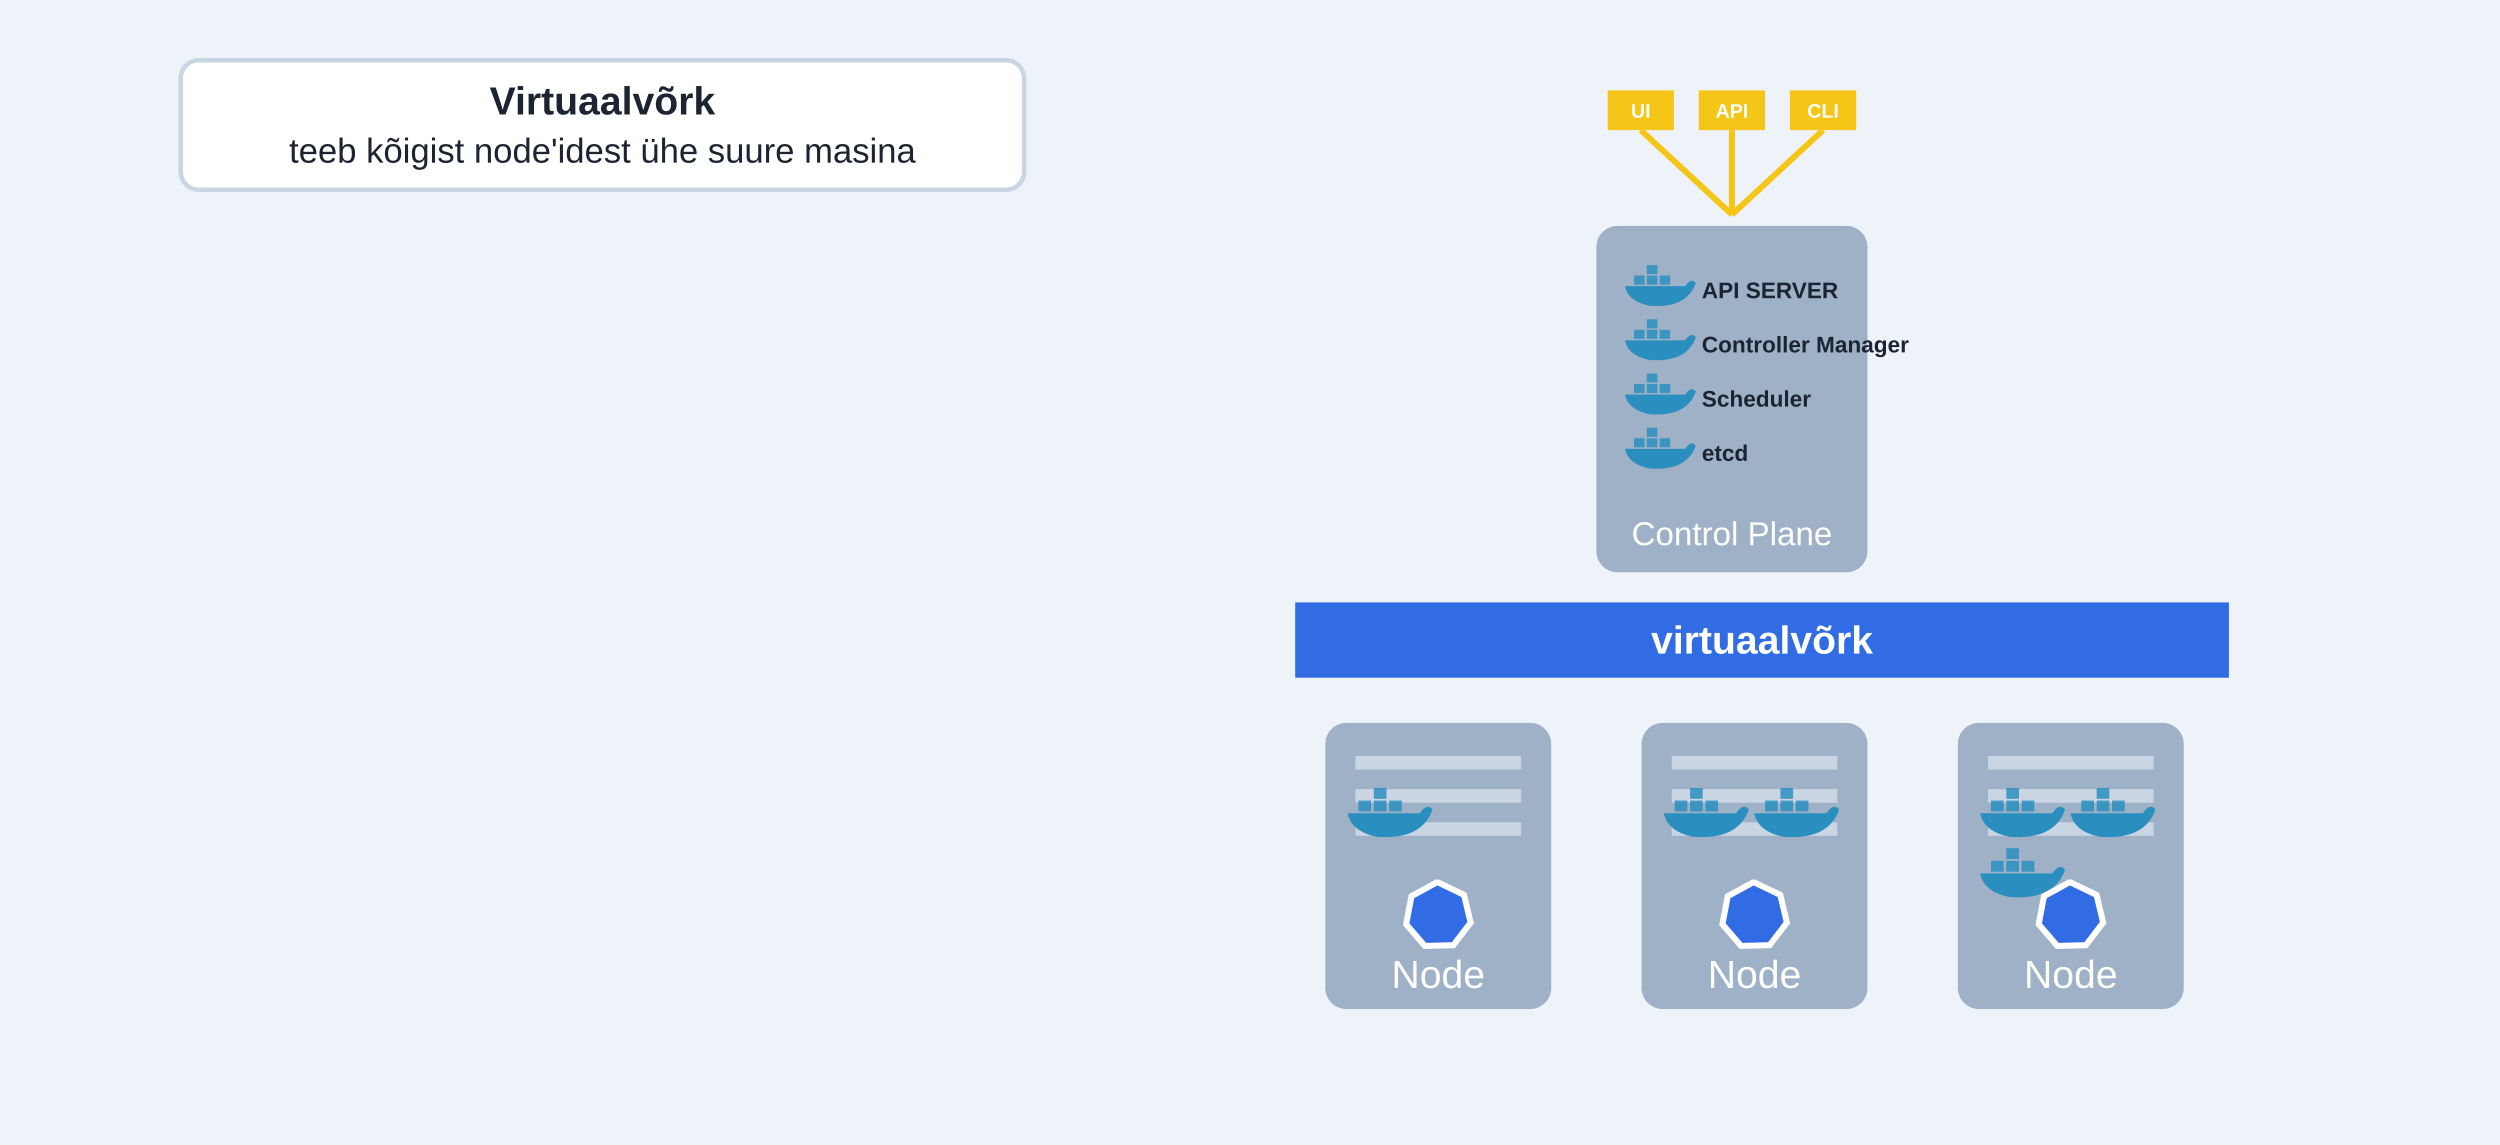
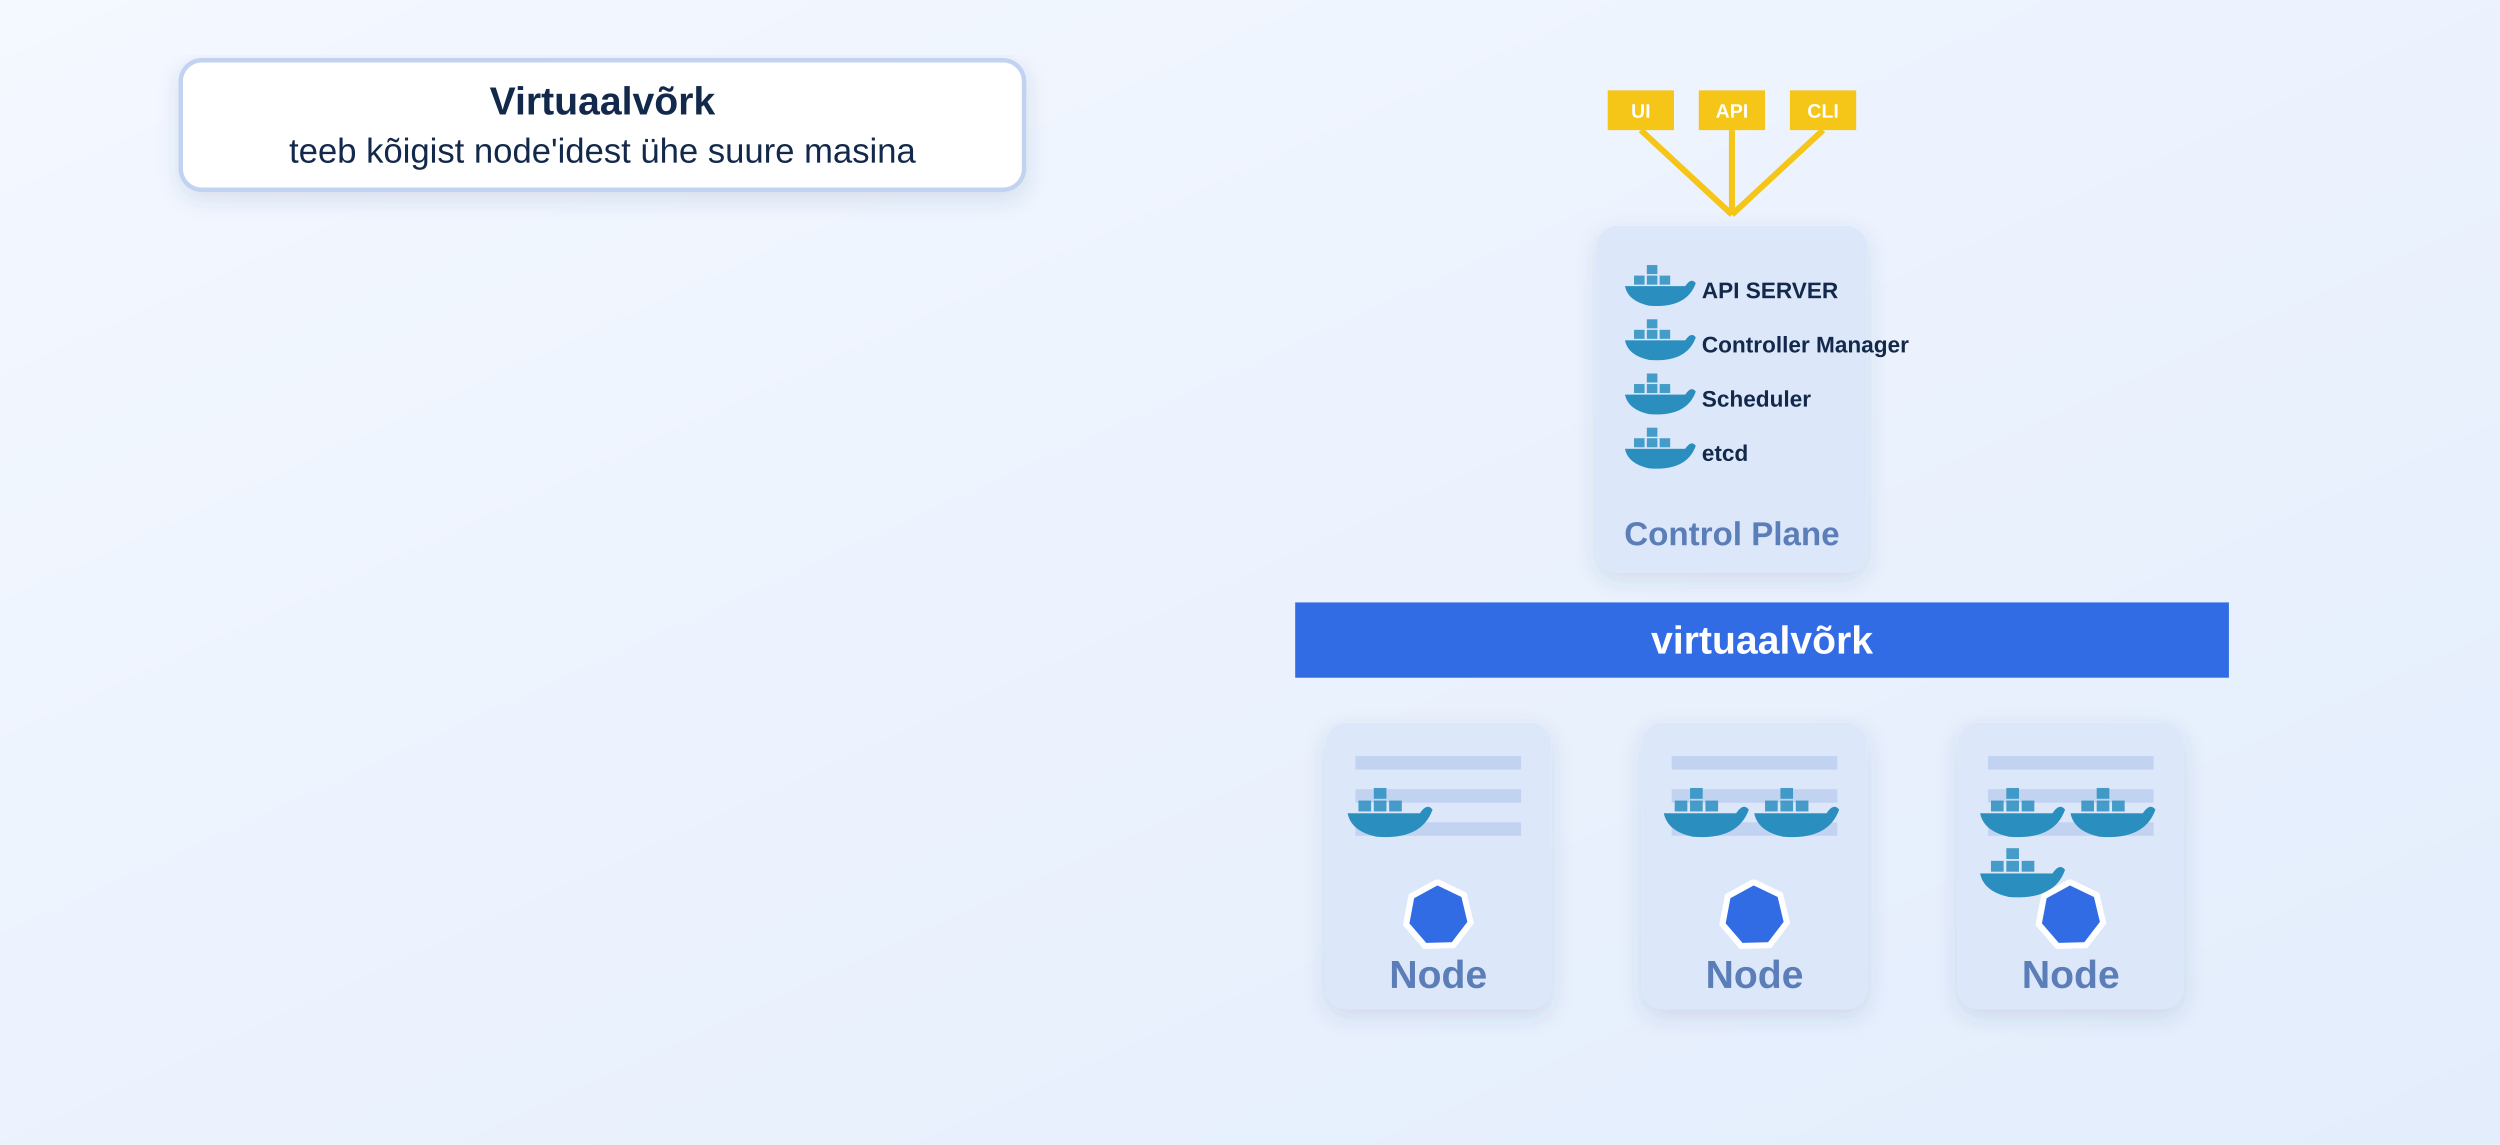
<svg xmlns="http://www.w3.org/2000/svg" viewBox="0 0 1660 760" width="1660" height="760">
-   <rect width="100%" height="100%" fill="#EEF3FA" />
+   <defs>
+     <linearGradient id="ubg" x1="0" y1="0" x2="1" y2="1">
+       <stop offset="0" stop-color="#F4F8FF" />
+       <stop offset="1" stop-color="#E3EDFC" />
+     </linearGradient>
+     <filter id="ush" x="-10%" y="-10%" width="120%" height="135%">
+       <feDropShadow dx="0" dy="5" stdDeviation="7" flood-color="#2A4A80" flood-opacity="0.14" />
+     </filter>
+   </defs>
+   <rect width="100%" height="100%" fill="url(#ubg)" />
  <rect x="1067.5" y="60" width="44.0" height="26.4" fill="#F5C518" />
  <text x="1089.5" y="78.15" style="font-family:'Segoe UI',Arial,sans-serif;font-size:13px;font-weight:600;fill:#FFF;text-anchor:middle">UI</text>
  <line x1="1089.5" y1="86.4" x2="1150" y2="142.5" stroke="#F5C518" stroke-width="4" />
  <rect x="1128.0" y="60" width="44.0" height="26.4" fill="#F5C518" />
  <text x="1150.0" y="78.15" style="font-family:'Segoe UI',Arial,sans-serif;font-size:13px;font-weight:600;fill:#FFF;text-anchor:middle">API</text>
  <line x1="1150.0" y1="86.4" x2="1150" y2="142.5" stroke="#F5C518" stroke-width="4" />
  <rect x="1188.5" y="60" width="44.0" height="26.4" fill="#F5C518" />
  <text x="1210.5" y="78.15" style="font-family:'Segoe UI',Arial,sans-serif;font-size:13px;font-weight:600;fill:#FFF;text-anchor:middle">CLI</text>
  <line x1="1210.5" y1="86.4" x2="1150" y2="142.5" stroke="#F5C518" stroke-width="4" />
-   <rect x="1060" y="150" width="180" height="230" rx="14" fill="#9FB1C7" />
+   <rect filter="url(#ush)" x="1060" y="150" width="180" height="230" rx="14" fill="#DCE7FA" />
  <rect x="1085.0" y="183.0" width="7.0" height="6.0" fill="#2A8FBF" opacity="0.85" />
  <rect x="1093.5" y="183.0" width="7.0" height="6.0" fill="#2A8FBF" opacity="0.85" />
  <rect x="1102.0" y="183.0" width="7.0" height="6.0" fill="#2A8FBF" opacity="0.85" />
  <rect x="1093.5" y="176.0" width="7.0" height="6.0" fill="#2A8FBF" opacity="0.85" />
  <path d="M1079.0 190 H1119.0 Q1123.0 184.0 1126.0 188.0 Q1120.0 205.0 1095.0 203.0 Q1081.0 200.0 1079.0 190 z" fill="#2A8FBF" />
-   <text x="1130" y="198" style="font-family:'Segoe UI',Arial,sans-serif;font-size:15px;font-weight:600;fill:#1B2430;text-anchor:start">API SERVER</text>
+   <text x="1130" y="198" style="font-family:'Segoe UI',Arial,sans-serif;font-size:15px;font-weight:600;fill:#13294B;text-anchor:start">API SERVER</text>
  <rect x="1085.0" y="219.0" width="7.0" height="6.0" fill="#2A8FBF" opacity="0.85" />
  <rect x="1093.5" y="219.0" width="7.0" height="6.0" fill="#2A8FBF" opacity="0.85" />
  <rect x="1102.0" y="219.0" width="7.0" height="6.0" fill="#2A8FBF" opacity="0.85" />
  <rect x="1093.5" y="212.0" width="7.0" height="6.0" fill="#2A8FBF" opacity="0.85" />
  <path d="M1079.0 226 H1119.0 Q1123.0 220.0 1126.0 224.0 Q1120.0 241.0 1095.0 239.0 Q1081.0 236.0 1079.0 226 z" fill="#2A8FBF" />
-   <text x="1130" y="234" style="font-family:'Segoe UI',Arial,sans-serif;font-size:15px;font-weight:600;fill:#1B2430;text-anchor:start">Controller Manager</text>
+   <text x="1130" y="234" style="font-family:'Segoe UI',Arial,sans-serif;font-size:15px;font-weight:600;fill:#13294B;text-anchor:start">Controller Manager</text>
  <rect x="1085.0" y="255.0" width="7.0" height="6.0" fill="#2A8FBF" opacity="0.85" />
  <rect x="1093.5" y="255.0" width="7.0" height="6.0" fill="#2A8FBF" opacity="0.85" />
  <rect x="1102.0" y="255.0" width="7.0" height="6.0" fill="#2A8FBF" opacity="0.85" />
  <rect x="1093.5" y="248.0" width="7.0" height="6.0" fill="#2A8FBF" opacity="0.85" />
  <path d="M1079.0 262 H1119.0 Q1123.0 256.0 1126.0 260.0 Q1120.0 277.0 1095.0 275.0 Q1081.0 272.0 1079.0 262 z" fill="#2A8FBF" />
-   <text x="1130" y="270" style="font-family:'Segoe UI',Arial,sans-serif;font-size:15px;font-weight:600;fill:#1B2430;text-anchor:start">Scheduler</text>
+   <text x="1130" y="270" style="font-family:'Segoe UI',Arial,sans-serif;font-size:15px;font-weight:600;fill:#13294B;text-anchor:start">Scheduler</text>
  <rect x="1085.0" y="291.0" width="7.0" height="6.0" fill="#2A8FBF" opacity="0.85" />
  <rect x="1093.5" y="291.0" width="7.0" height="6.0" fill="#2A8FBF" opacity="0.85" />
  <rect x="1102.0" y="291.0" width="7.0" height="6.0" fill="#2A8FBF" opacity="0.85" />
  <rect x="1093.5" y="284.0" width="7.0" height="6.0" fill="#2A8FBF" opacity="0.85" />
  <path d="M1079.0 298 H1119.0 Q1123.0 292.0 1126.0 296.0 Q1120.0 313.0 1095.0 311.0 Q1081.0 308.0 1079.0 298 z" fill="#2A8FBF" />
-   <text x="1130" y="306" style="font-family:'Segoe UI',Arial,sans-serif;font-size:15px;font-weight:600;fill:#1B2430;text-anchor:start">etcd</text>
-   <text x="1150.0" y="362" style="font-family:'Segoe UI',Arial,sans-serif;font-size:22px;font-weight:500;fill:#FFFFFF;text-anchor:middle">Control Plane</text>
+   <text x="1130" y="306" style="font-family:'Segoe UI',Arial,sans-serif;font-size:15px;font-weight:600;fill:#13294B;text-anchor:start">etcd</text>
+   <text x="1150.0" y="362" style="font-family:'Segoe UI',Arial,sans-serif;font-size:22px;font-weight:600;fill:#5B7DB8;text-anchor:middle">Control Plane</text>
  <rect x="860" y="400" width="620" height="50" fill="#326CE5" />
  <text x="1170" y="434" style="font-family:'Segoe UI',Arial,sans-serif;font-size:26px;font-weight:600;fill:#FFF;text-anchor:middle">virtuaalvõrk</text>
-   <rect x="880" y="480" width="150" height="190" rx="14" fill="#9FB1C7" />
-   <rect x="900" y="502" width="110" height="9" fill="#C9D5E3" />
-   <rect x="900" y="524" width="110" height="9" fill="#C9D5E3" />
-   <rect x="900" y="546" width="110" height="9" fill="#C9D5E3" />
+   <rect filter="url(#ush)" x="880" y="480" width="150" height="190" rx="14" fill="#DCE7FA" />
+   <rect x="900" y="502" width="110" height="9" fill="#C2D3F2" />
+   <rect x="900" y="524" width="110" height="9" fill="#C2D3F2" />
+   <rect x="900" y="546" width="110" height="9" fill="#C2D3F2" />
  <rect x="902.0" y="531.6" width="8.4" height="7.2" fill="#2A8FBF" opacity="0.85" />
  <rect x="912.2" y="531.6" width="8.4" height="7.2" fill="#2A8FBF" opacity="0.85" />
  <rect x="922.4" y="531.6" width="8.4" height="7.2" fill="#2A8FBF" opacity="0.85" />
  <rect x="912.2" y="523.2" width="8.4" height="7.2" fill="#2A8FBF" opacity="0.85" />
  <path d="M894.8 540 H942.8 Q947.6 532.8 951.2 537.6 Q944.0 558.0 914.0 555.6 Q897.2 552.0 894.8 540 z" fill="#2A8FBF" />
  <polygon points="955.0,586.0 972.1,594.2 976.5,612.6 965.0,627.6 946.1,628.1 933.7,613.7 937.2,595.1 953.8,586.0" fill="#326CE5" stroke="#FFF" stroke-width="4" />
  <text x="955.0" y="612.4" style="font-family:'Segoe UI',Arial,sans-serif;font-size:9px;font-weight:700;fill:#FFFFFF;text-anchor:middle" />
-   <text x="955.0" y="656" style="font-family:'Segoe UI',Arial,sans-serif;font-size:26px;font-weight:500;fill:#FFFFFF;text-anchor:middle">Node</text>
-   <rect x="1090" y="480" width="150" height="190" rx="14" fill="#9FB1C7" />
-   <rect x="1110" y="502" width="110" height="9" fill="#C9D5E3" />
-   <rect x="1110" y="524" width="110" height="9" fill="#C9D5E3" />
-   <rect x="1110" y="546" width="110" height="9" fill="#C9D5E3" />
+   <text x="955.0" y="656" style="font-family:'Segoe UI',Arial,sans-serif;font-size:26px;font-weight:600;fill:#5B7DB8;text-anchor:middle">Node</text>
+   <rect filter="url(#ush)" x="1090" y="480" width="150" height="190" rx="14" fill="#DCE7FA" />
+   <rect x="1110" y="502" width="110" height="9" fill="#C2D3F2" />
+   <rect x="1110" y="524" width="110" height="9" fill="#C2D3F2" />
+   <rect x="1110" y="546" width="110" height="9" fill="#C2D3F2" />
  <rect x="1112.0" y="531.6" width="8.4" height="7.2" fill="#2A8FBF" opacity="0.85" />
  <rect x="1122.2" y="531.6" width="8.4" height="7.2" fill="#2A8FBF" opacity="0.85" />
  <rect x="1132.4" y="531.6" width="8.4" height="7.2" fill="#2A8FBF" opacity="0.85" />
  <rect x="1122.2" y="523.2" width="8.4" height="7.2" fill="#2A8FBF" opacity="0.85" />
  <path d="M1104.8 540 H1152.8 Q1157.6 532.8 1161.2 537.6 Q1154.0 558.0 1124.0 555.6 Q1107.2 552.0 1104.8 540 z" fill="#2A8FBF" />
  <rect x="1172.0" y="531.6" width="8.4" height="7.2" fill="#2A8FBF" opacity="0.85" />
  <rect x="1182.2" y="531.6" width="8.4" height="7.2" fill="#2A8FBF" opacity="0.85" />
  <rect x="1192.4" y="531.6" width="8.4" height="7.2" fill="#2A8FBF" opacity="0.85" />
  <rect x="1182.2" y="523.2" width="8.4" height="7.2" fill="#2A8FBF" opacity="0.85" />
  <path d="M1164.8 540 H1212.8 Q1217.6 532.8 1221.2 537.6 Q1214.0 558.0 1184.0 555.6 Q1167.2 552.0 1164.8 540 z" fill="#2A8FBF" />
  <polygon points="1165.0,586.0 1182.1,594.2 1186.5,612.6 1175.0,627.6 1156.1,628.1 1143.7,613.7 1147.2,595.1 1163.8,586.0" fill="#326CE5" stroke="#FFF" stroke-width="4" />
  <text x="1165.0" y="612.4" style="font-family:'Segoe UI',Arial,sans-serif;font-size:9px;font-weight:700;fill:#FFFFFF;text-anchor:middle" />
-   <text x="1165.0" y="656" style="font-family:'Segoe UI',Arial,sans-serif;font-size:26px;font-weight:500;fill:#FFFFFF;text-anchor:middle">Node</text>
-   <rect x="1300" y="480" width="150" height="190" rx="14" fill="#9FB1C7" />
-   <rect x="1320" y="502" width="110" height="9" fill="#C9D5E3" />
-   <rect x="1320" y="524" width="110" height="9" fill="#C9D5E3" />
-   <rect x="1320" y="546" width="110" height="9" fill="#C9D5E3" />
+   <text x="1165.0" y="656" style="font-family:'Segoe UI',Arial,sans-serif;font-size:26px;font-weight:600;fill:#5B7DB8;text-anchor:middle">Node</text>
+   <rect filter="url(#ush)" x="1300" y="480" width="150" height="190" rx="14" fill="#DCE7FA" />
+   <rect x="1320" y="502" width="110" height="9" fill="#C2D3F2" />
+   <rect x="1320" y="524" width="110" height="9" fill="#C2D3F2" />
+   <rect x="1320" y="546" width="110" height="9" fill="#C2D3F2" />
  <rect x="1322.0" y="531.6" width="8.4" height="7.2" fill="#2A8FBF" opacity="0.85" />
  <rect x="1332.2" y="531.6" width="8.4" height="7.2" fill="#2A8FBF" opacity="0.85" />
  <rect x="1342.4" y="531.6" width="8.4" height="7.2" fill="#2A8FBF" opacity="0.85" />
  <rect x="1332.2" y="523.2" width="8.4" height="7.2" fill="#2A8FBF" opacity="0.85" />
  <path d="M1314.8 540 H1362.8 Q1367.6 532.8 1371.2 537.6 Q1364.0 558.0 1334.0 555.6 Q1317.2 552.0 1314.8 540 z" fill="#2A8FBF" />
  <rect x="1382.0" y="531.6" width="8.4" height="7.2" fill="#2A8FBF" opacity="0.85" />
  <rect x="1392.2" y="531.6" width="8.4" height="7.2" fill="#2A8FBF" opacity="0.85" />
  <rect x="1402.4" y="531.6" width="8.4" height="7.2" fill="#2A8FBF" opacity="0.85" />
  <rect x="1392.2" y="523.2" width="8.4" height="7.2" fill="#2A8FBF" opacity="0.85" />
  <path d="M1374.8 540 H1422.8 Q1427.6 532.8 1431.2 537.6 Q1424.0 558.0 1394.0 555.6 Q1377.2 552.0 1374.8 540 z" fill="#2A8FBF" />
  <rect x="1322.0" y="571.6" width="8.4" height="7.2" fill="#2A8FBF" opacity="0.85" />
  <rect x="1332.2" y="571.6" width="8.4" height="7.2" fill="#2A8FBF" opacity="0.85" />
  <rect x="1342.4" y="571.6" width="8.4" height="7.2" fill="#2A8FBF" opacity="0.85" />
  <rect x="1332.2" y="563.2" width="8.4" height="7.2" fill="#2A8FBF" opacity="0.85" />
  <path d="M1314.8 580 H1362.8 Q1367.6 572.8 1371.2 577.6 Q1364.0 598.0 1334.0 595.6 Q1317.2 592.0 1314.8 580 z" fill="#2A8FBF" />
  <polygon points="1375.0,586.0 1392.1,594.2 1396.5,612.6 1385.0,627.6 1366.1,628.1 1353.7,613.7 1357.2,595.1 1373.8,586.0" fill="#326CE5" stroke="#FFF" stroke-width="4" />
  <text x="1375.0" y="612.4" style="font-family:'Segoe UI',Arial,sans-serif;font-size:9px;font-weight:700;fill:#FFFFFF;text-anchor:middle" />
-   <text x="1375.0" y="656" style="font-family:'Segoe UI',Arial,sans-serif;font-size:26px;font-weight:500;fill:#FFFFFF;text-anchor:middle">Node</text>
-   <rect x="120" y="40" width="560" height="86" rx="12" fill="#FFFFFF" stroke="#C9D5E3" stroke-width="3" />
-   <text x="400.0" y="76" style="font-family:'Segoe UI',Arial,sans-serif;font-size:26px;font-weight:700;fill:#1B2430;text-anchor:middle">Virtuaalvõrk</text>
-   <text x="400.0" y="108" style="font-family:'Segoe UI',Arial,sans-serif;font-size:23px;font-weight:400;fill:#1B2430;text-anchor:middle">teeb kõigist node'idest ühe suure masina</text>
+   <text x="1375.0" y="656" style="font-family:'Segoe UI',Arial,sans-serif;font-size:26px;font-weight:600;fill:#5B7DB8;text-anchor:middle">Node</text>
+   <rect filter="url(#ush)" x="120" y="40" width="560" height="86" rx="14" fill="#FFFFFF" stroke="#C2D3F2" stroke-width="3" />
+   <text x="400.0" y="76" style="font-family:'Segoe UI',Arial,sans-serif;font-size:26px;font-weight:700;fill:#13294B;text-anchor:middle">Virtuaalvõrk</text>
+   <text x="400.0" y="108" style="font-family:'Segoe UI',Arial,sans-serif;font-size:23px;font-weight:400;fill:#13294B;text-anchor:middle">teeb kõigist node'idest ühe suure masina</text>
</svg>
